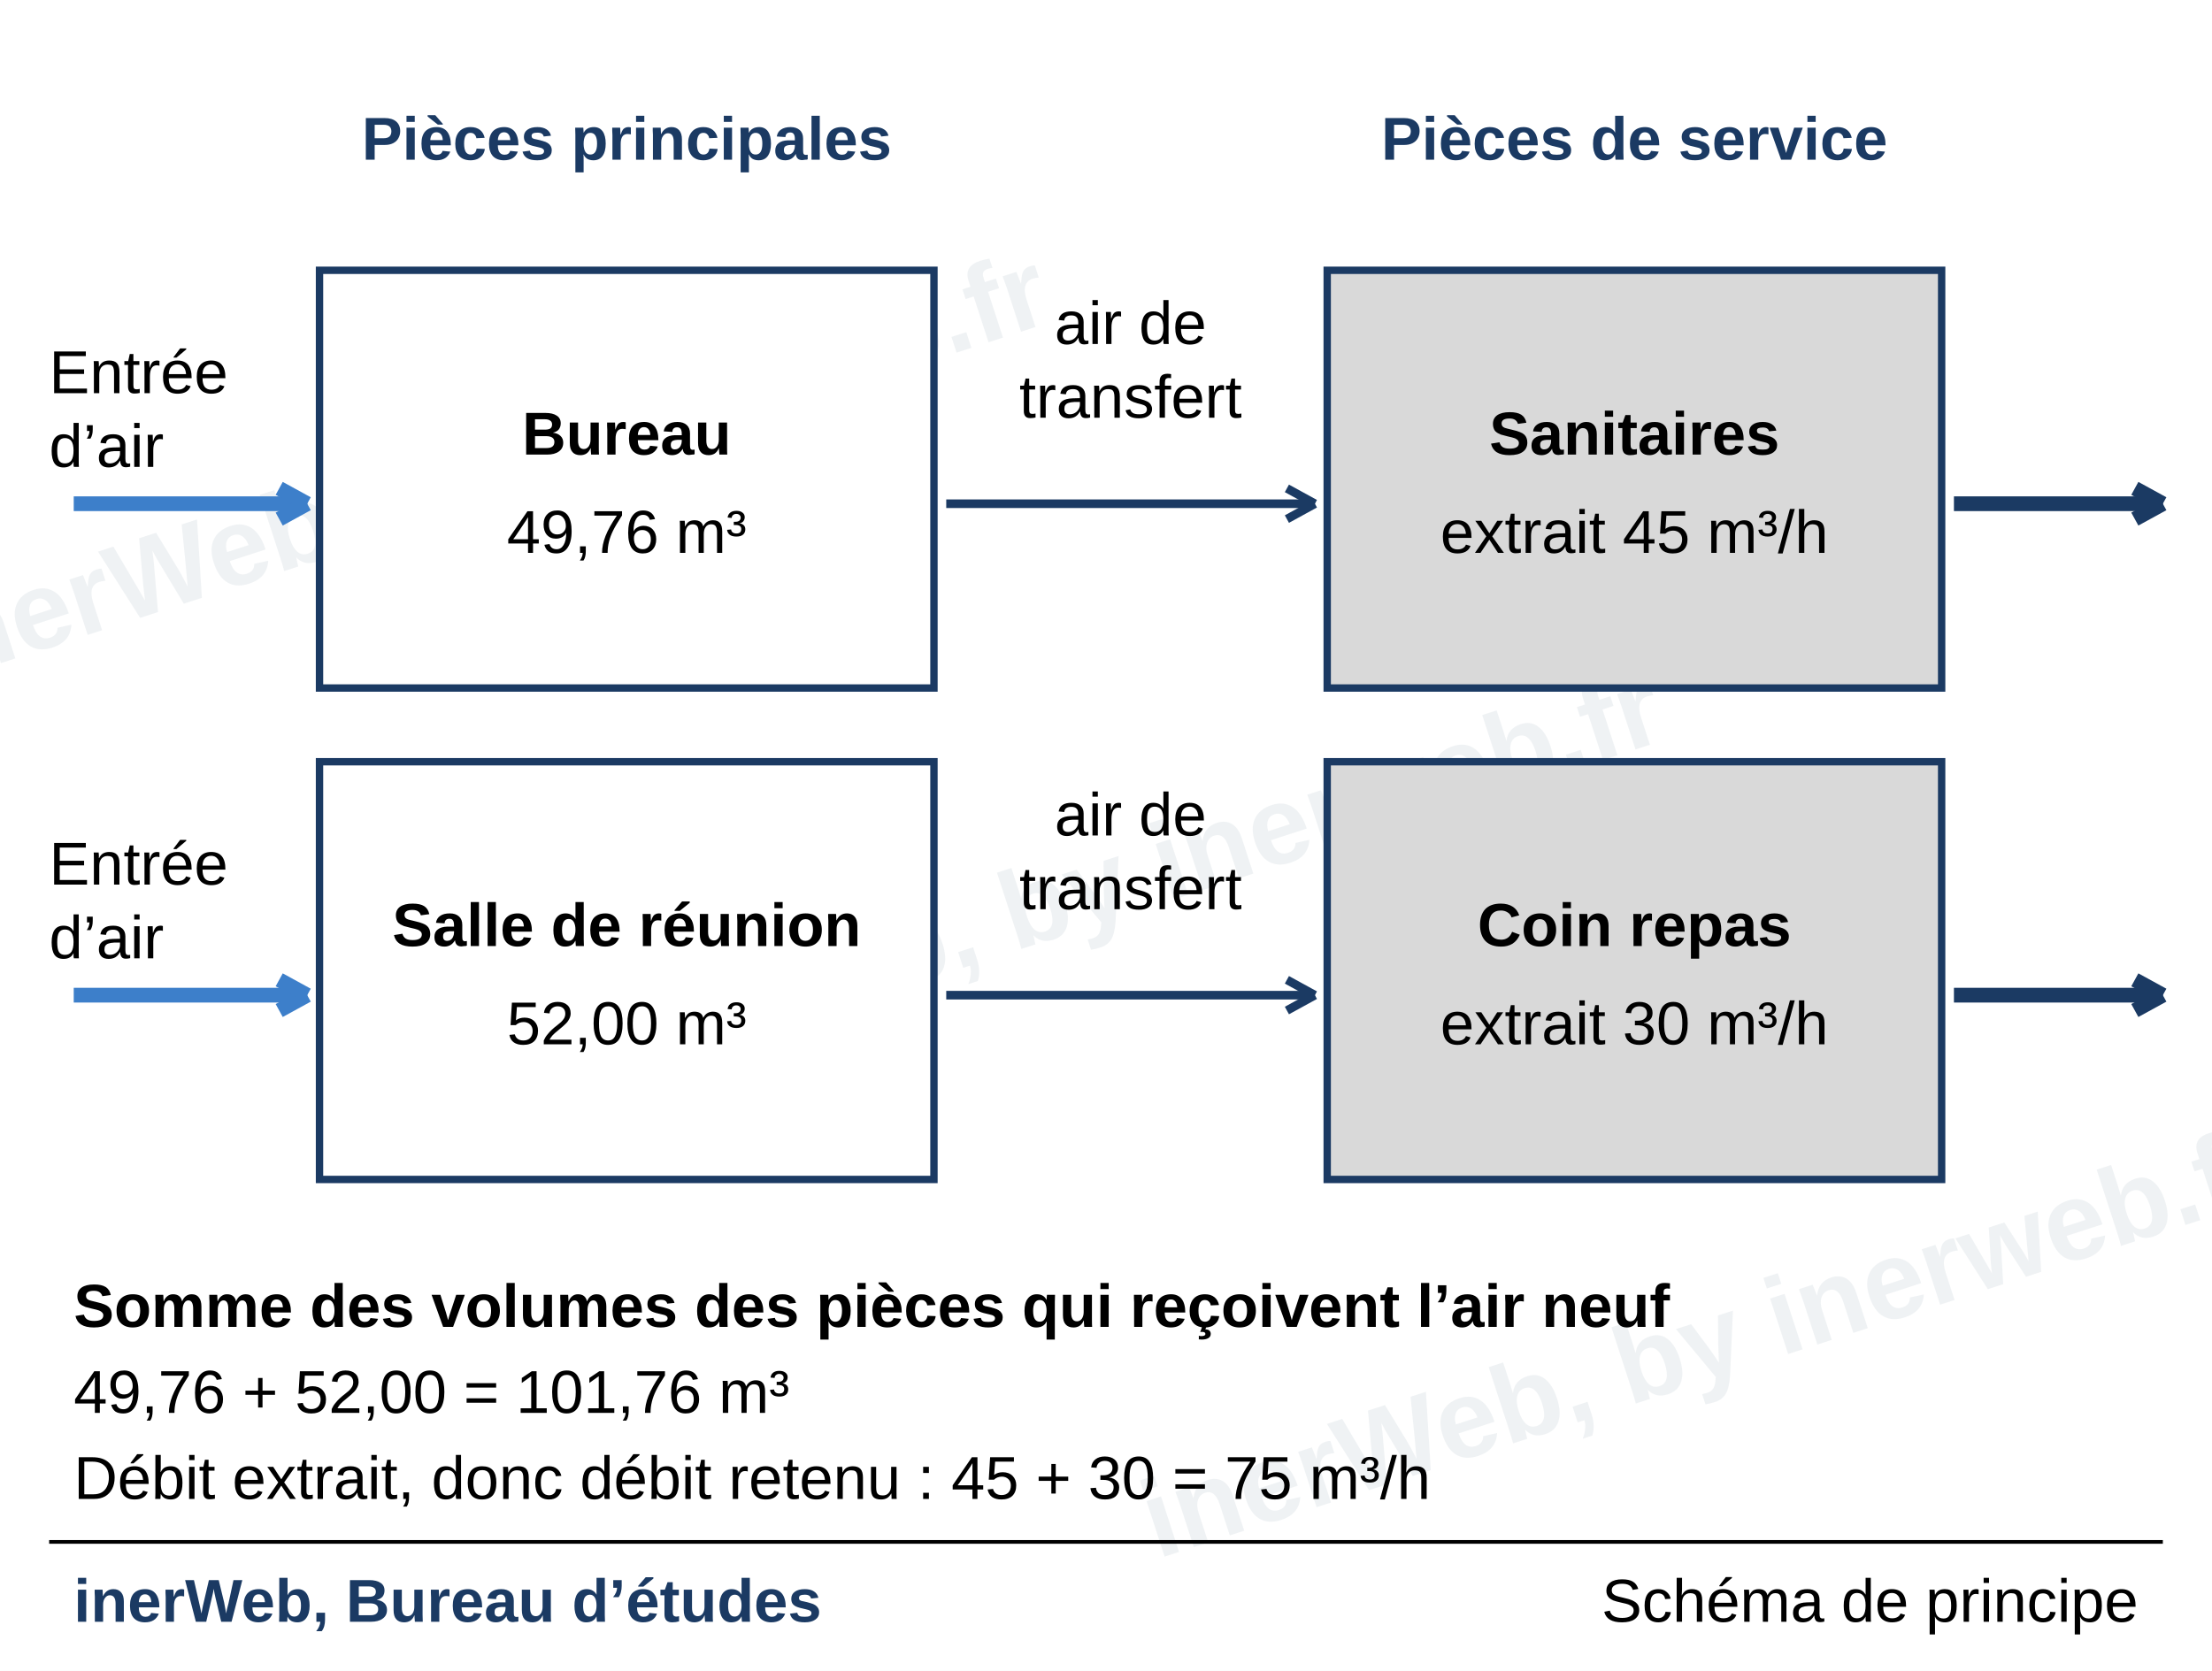
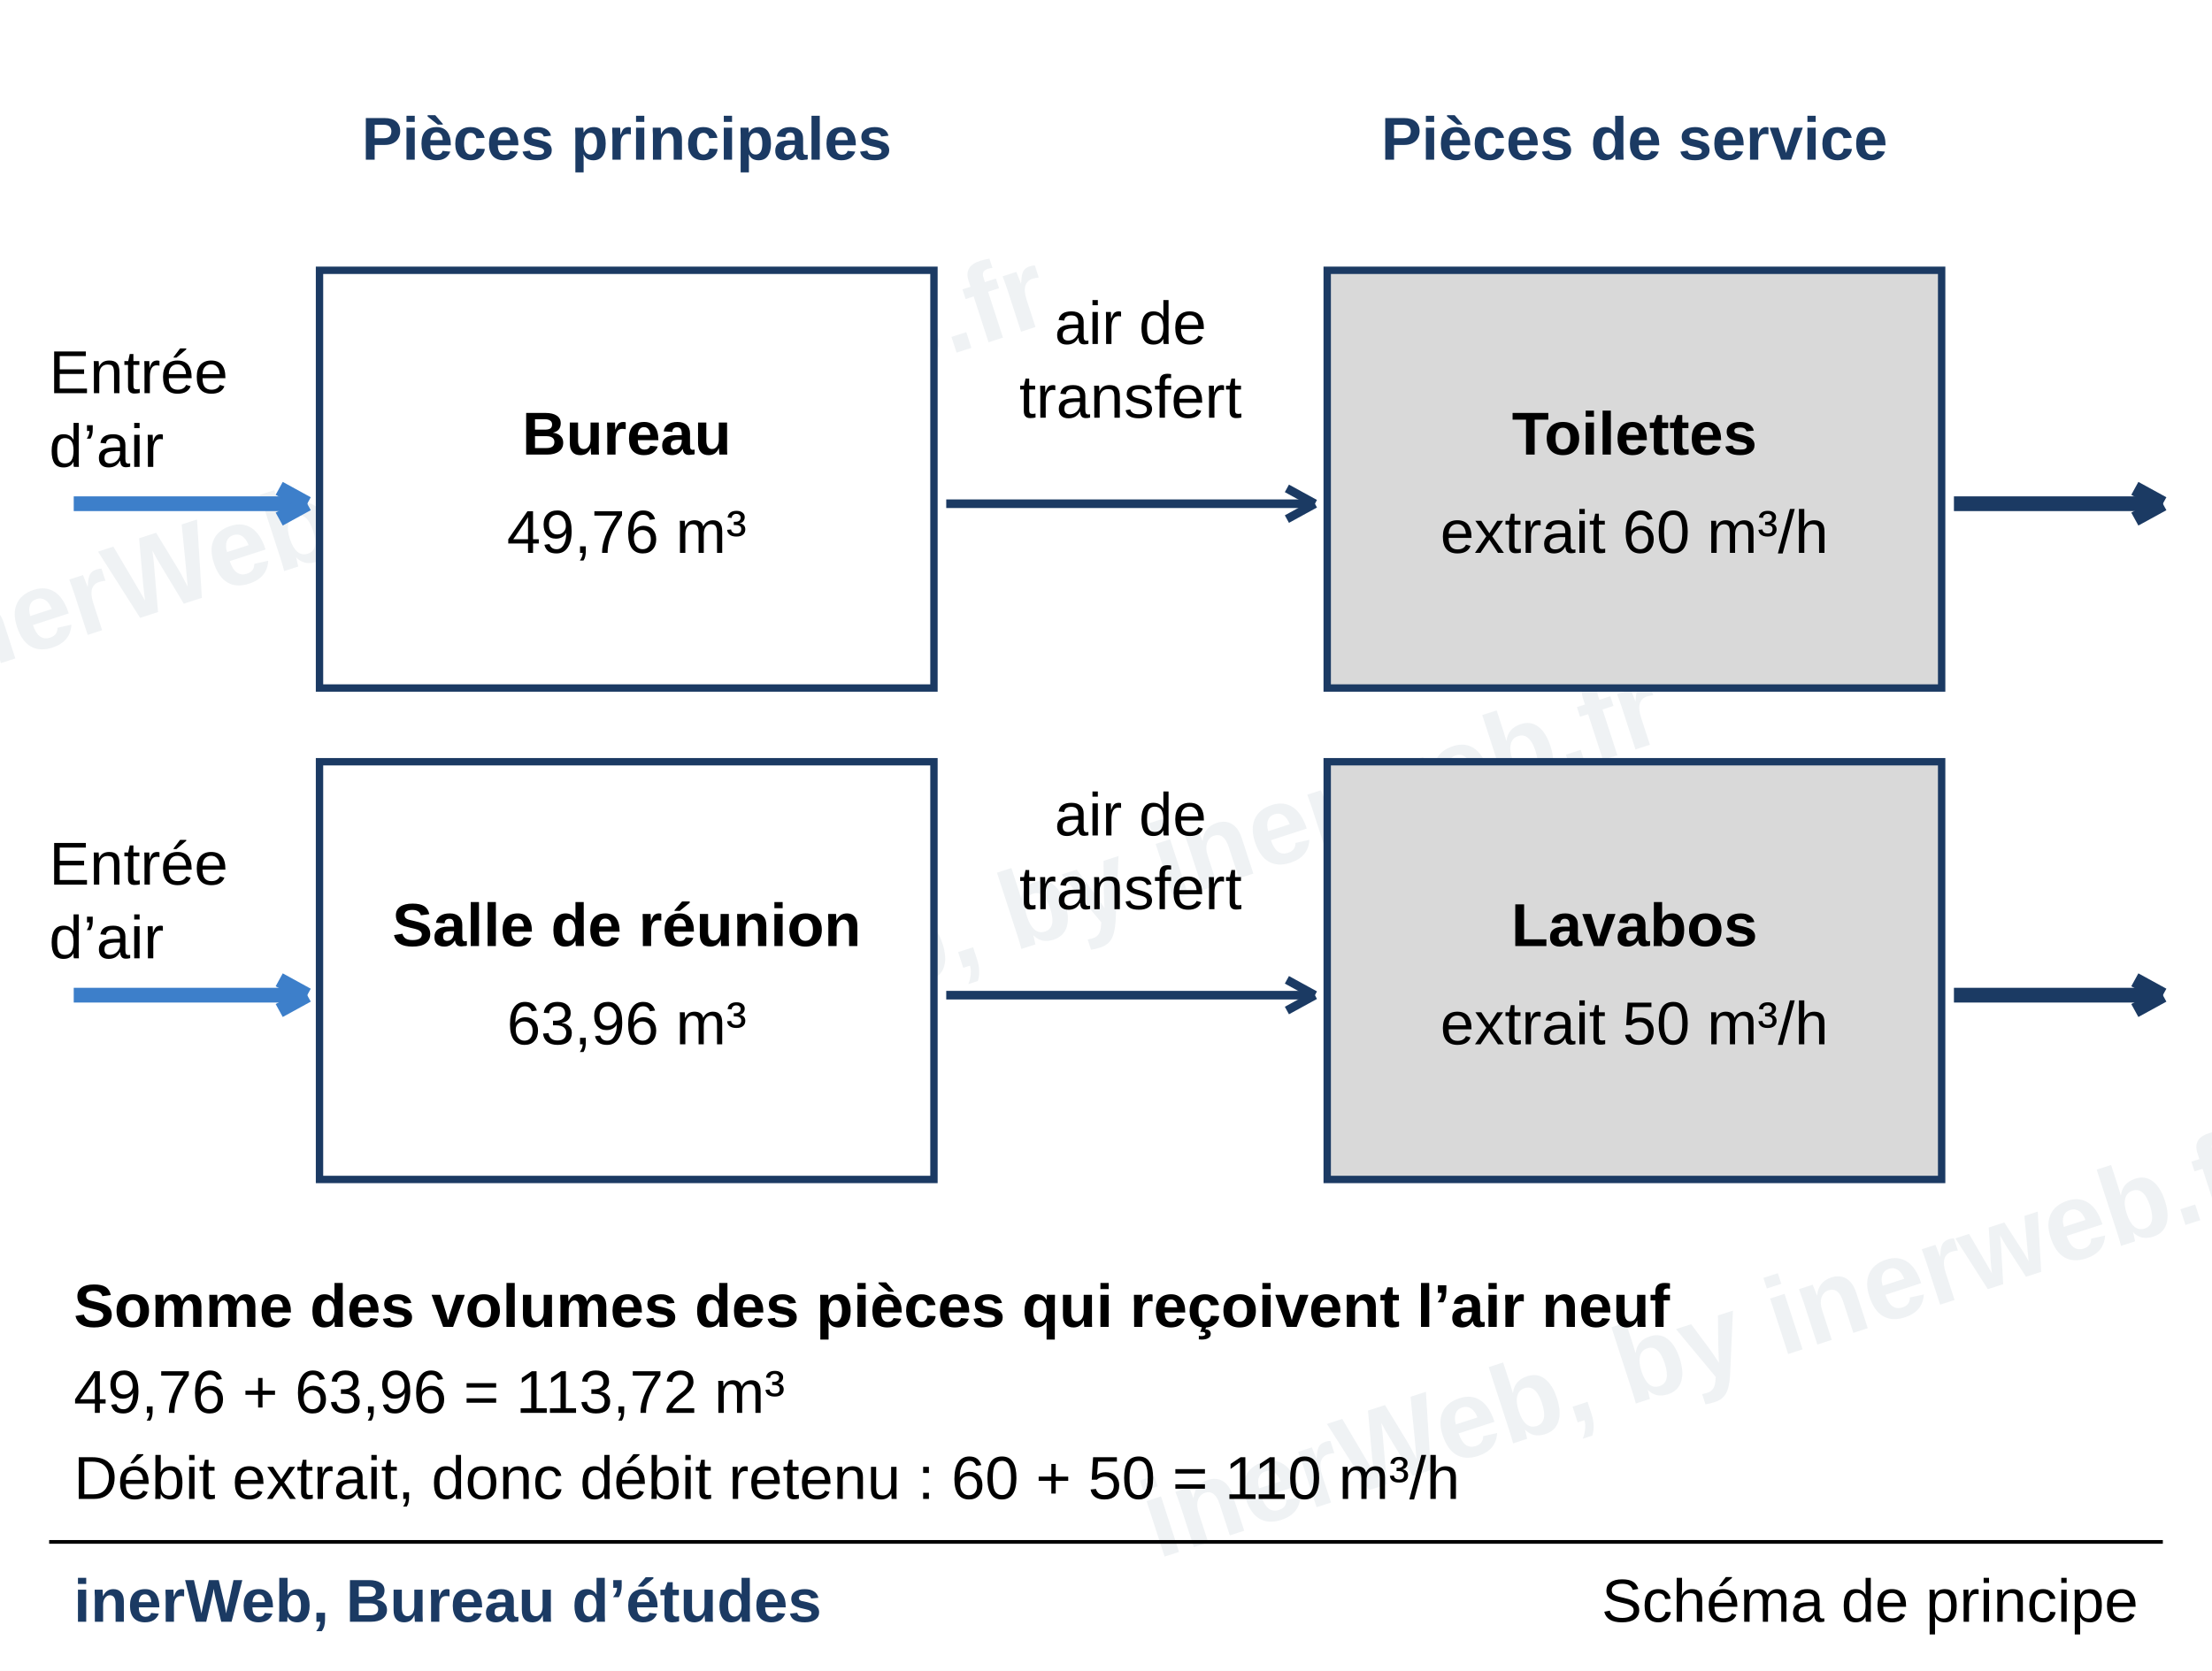
<svg xmlns="http://www.w3.org/2000/svg" viewBox="0 0 180 136" width="180mm" height="136mm" role="img">
  <rect width="180" height="136" fill="#fff" />
  <g>
    <text x="90" y="75" font-family="Trebuchet MS, Arial, sans-serif" font-size="9" font-weight="bold" text-anchor="middle" fill="#1b3a63" fill-opacity="0.07" transform="rotate(-18 90 75)">inerWeb, by inerweb.fr</text>
    <text x="40" y="41" font-family="Trebuchet MS, Arial, sans-serif" font-size="9" font-weight="bold" text-anchor="middle" fill="#1b3a63" fill-opacity="0.07" transform="rotate(-18 40 41)">inerWeb, by inerweb.fr</text>
    <text x="140" y="112" font-family="Trebuchet MS, Arial, sans-serif" font-size="9" font-weight="bold" text-anchor="middle" fill="#1b3a63" fill-opacity="0.07" transform="rotate(-18 140 112)">inerWeb, by inerweb.fr</text>
  </g>
  <text x="51.00" y="13.00" font-family="Trebuchet MS, Arial, sans-serif" font-size="4.94" font-weight="bold" text-anchor="middle" fill="#1b3a63">Pièces principales</text>
  <text x="133.00" y="13.00" font-family="Trebuchet MS, Arial, sans-serif" font-size="4.94" font-weight="bold" text-anchor="middle" fill="#1b3a63">Pièces de service</text>
  <rect x="26.00" y="22.00" width="50.00" height="34.00" fill="#fff" stroke="#1b3a63" stroke-width="0.6" />
  <text x="51.00" y="37.00" font-family="Trebuchet MS, Arial, sans-serif" font-size="4.94" font-weight="bold" text-anchor="middle" fill="#000">Bureau</text>
  <text x="51.00" y="45.00" font-family="Trebuchet MS, Arial, sans-serif" font-size="4.94" text-anchor="middle" fill="#000">49,76 m³</text>
  <rect x="26.00" y="62.00" width="50.00" height="34.00" fill="#fff" stroke="#1b3a63" stroke-width="0.6" />
  <text x="51.00" y="77.00" font-family="Trebuchet MS, Arial, sans-serif" font-size="4.94" font-weight="bold" text-anchor="middle" fill="#000">Salle de réunion</text>
-   <text x="51.00" y="85.00" font-family="Trebuchet MS, Arial, sans-serif" font-size="4.94" text-anchor="middle" fill="#000">52,00 m³</text>
+   <text x="51.00" y="85.00" font-family="Trebuchet MS, Arial, sans-serif" font-size="4.94" text-anchor="middle" fill="#000">63,96 m³</text>
  <rect x="108.00" y="22.00" width="50.00" height="34.00" fill="#d9d9d9" stroke="#1b3a63" stroke-width="0.6" />
-   <text x="133.00" y="37.00" font-family="Trebuchet MS, Arial, sans-serif" font-size="4.94" font-weight="bold" text-anchor="middle" fill="#000">Sanitaires</text>
-   <text x="133.00" y="45.00" font-family="Trebuchet MS, Arial, sans-serif" font-size="4.94" text-anchor="middle" fill="#000">extrait 45 m³/h</text>
+   <text x="133.00" y="37.00" font-family="Trebuchet MS, Arial, sans-serif" font-size="4.94" font-weight="bold" text-anchor="middle" fill="#000">Toilettes</text>
+   <text x="133.00" y="45.00" font-family="Trebuchet MS, Arial, sans-serif" font-size="4.94" text-anchor="middle" fill="#000">extrait 60 m³/h</text>
  <rect x="108.00" y="62.00" width="50.00" height="34.00" fill="#d9d9d9" stroke="#1b3a63" stroke-width="0.6" />
-   <text x="133.00" y="77.00" font-family="Trebuchet MS, Arial, sans-serif" font-size="4.94" font-weight="bold" text-anchor="middle" fill="#000">Coin repas</text>
-   <text x="133.00" y="85.00" font-family="Trebuchet MS, Arial, sans-serif" font-size="4.94" text-anchor="middle" fill="#000">extrait 30 m³/h</text>
+   <text x="133.00" y="77.00" font-family="Trebuchet MS, Arial, sans-serif" font-size="4.94" font-weight="bold" text-anchor="middle" fill="#000">Lavabos</text>
+   <text x="133.00" y="85.00" font-family="Trebuchet MS, Arial, sans-serif" font-size="4.94" text-anchor="middle" fill="#000">extrait 50 m³/h</text>
  <line x1="6.00" y1="41.00" x2="25.00" y2="41.00" stroke="#3d7fca" stroke-width="1.2" />
  <line x1="25.00" y1="41.00" x2="22.72" y2="42.25" stroke="#3d7fca" stroke-width="1.2" />
  <line x1="25.00" y1="41.00" x2="22.72" y2="39.75" stroke="#3d7fca" stroke-width="1.2" />
  <text x="4.00" y="32.00" font-family="Trebuchet MS, Arial, sans-serif" font-size="4.94" text-anchor="start" fill="#000">Entrée</text>
  <text x="4.00" y="38.00" font-family="Trebuchet MS, Arial, sans-serif" font-size="4.94" text-anchor="start" fill="#000">d’air</text>
  <line x1="77.00" y1="41.00" x2="107.00" y2="41.00" stroke="#1b3a63" stroke-width="0.7" />
  <line x1="107.00" y1="41.00" x2="104.72" y2="42.25" stroke="#1b3a63" stroke-width="0.7" />
  <line x1="107.00" y1="41.00" x2="104.72" y2="39.75" stroke="#1b3a63" stroke-width="0.7" />
  <text x="92.00" y="28.00" font-family="Trebuchet MS, Arial, sans-serif" font-size="4.94" text-anchor="middle" fill="#000">air de</text>
  <text x="92.00" y="34.00" font-family="Trebuchet MS, Arial, sans-serif" font-size="4.94" text-anchor="middle" fill="#000">transfert</text>
  <line x1="159.00" y1="41.00" x2="176.00" y2="41.00" stroke="#1b3a63" stroke-width="1.2" />
  <line x1="176.00" y1="41.00" x2="173.72" y2="42.25" stroke="#1b3a63" stroke-width="1.2" />
  <line x1="176.00" y1="41.00" x2="173.72" y2="39.75" stroke="#1b3a63" stroke-width="1.2" />
  <line x1="6.00" y1="81.00" x2="25.00" y2="81.00" stroke="#3d7fca" stroke-width="1.2" />
  <line x1="25.00" y1="81.00" x2="22.72" y2="82.25" stroke="#3d7fca" stroke-width="1.2" />
  <line x1="25.00" y1="81.00" x2="22.72" y2="79.75" stroke="#3d7fca" stroke-width="1.2" />
  <text x="4.00" y="72.00" font-family="Trebuchet MS, Arial, sans-serif" font-size="4.94" text-anchor="start" fill="#000">Entrée</text>
  <text x="4.00" y="78.00" font-family="Trebuchet MS, Arial, sans-serif" font-size="4.94" text-anchor="start" fill="#000">d’air</text>
  <line x1="77.00" y1="81.00" x2="107.00" y2="81.00" stroke="#1b3a63" stroke-width="0.7" />
  <line x1="107.00" y1="81.00" x2="104.72" y2="82.25" stroke="#1b3a63" stroke-width="0.7" />
  <line x1="107.00" y1="81.00" x2="104.72" y2="79.75" stroke="#1b3a63" stroke-width="0.7" />
  <text x="92.00" y="68.00" font-family="Trebuchet MS, Arial, sans-serif" font-size="4.94" text-anchor="middle" fill="#000">air de</text>
  <text x="92.00" y="74.00" font-family="Trebuchet MS, Arial, sans-serif" font-size="4.94" text-anchor="middle" fill="#000">transfert</text>
  <line x1="159.00" y1="81.00" x2="176.00" y2="81.00" stroke="#1b3a63" stroke-width="1.2" />
  <line x1="176.00" y1="81.00" x2="173.72" y2="82.25" stroke="#1b3a63" stroke-width="1.2" />
  <line x1="176.00" y1="81.00" x2="173.72" y2="79.75" stroke="#1b3a63" stroke-width="1.2" />
  <text x="6.00" y="108.00" font-family="Trebuchet MS, Arial, sans-serif" font-size="4.94" font-weight="bold" text-anchor="start" fill="#000">Somme des volumes des pièces qui reçoivent l’air neuf</text>
-   <text x="6.00" y="115.00" font-family="Trebuchet MS, Arial, sans-serif" font-size="4.94" text-anchor="start" fill="#000">49,76 + 52,00 = 101,76 m³</text>
-   <text x="6.00" y="122.00" font-family="Trebuchet MS, Arial, sans-serif" font-size="4.94" text-anchor="start" fill="#000">Débit extrait, donc débit retenu : 45 + 30 = 75 m³/h</text>
+   <text x="6.00" y="115.00" font-family="Trebuchet MS, Arial, sans-serif" font-size="4.94" text-anchor="start" fill="#000">49,76 + 63,96 = 113,72 m³</text>
+   <text x="6.00" y="122.00" font-family="Trebuchet MS, Arial, sans-serif" font-size="4.94" text-anchor="start" fill="#000">Débit extrait, donc débit retenu : 60 + 50 = 110 m³/h</text>
  <line x1="4.00" y1="125.50" x2="176.00" y2="125.50" stroke="#000" stroke-width="0.3" />
  <text x="6.00" y="132.00" font-family="Trebuchet MS, Arial, sans-serif" font-size="4.94" font-weight="bold" text-anchor="start" fill="#1b3a63">inerWeb, Bureau d’études</text>
  <text x="174.00" y="132.00" font-family="Trebuchet MS, Arial, sans-serif" font-size="4.94" text-anchor="end" fill="#000">Schéma de principe</text>
</svg>
